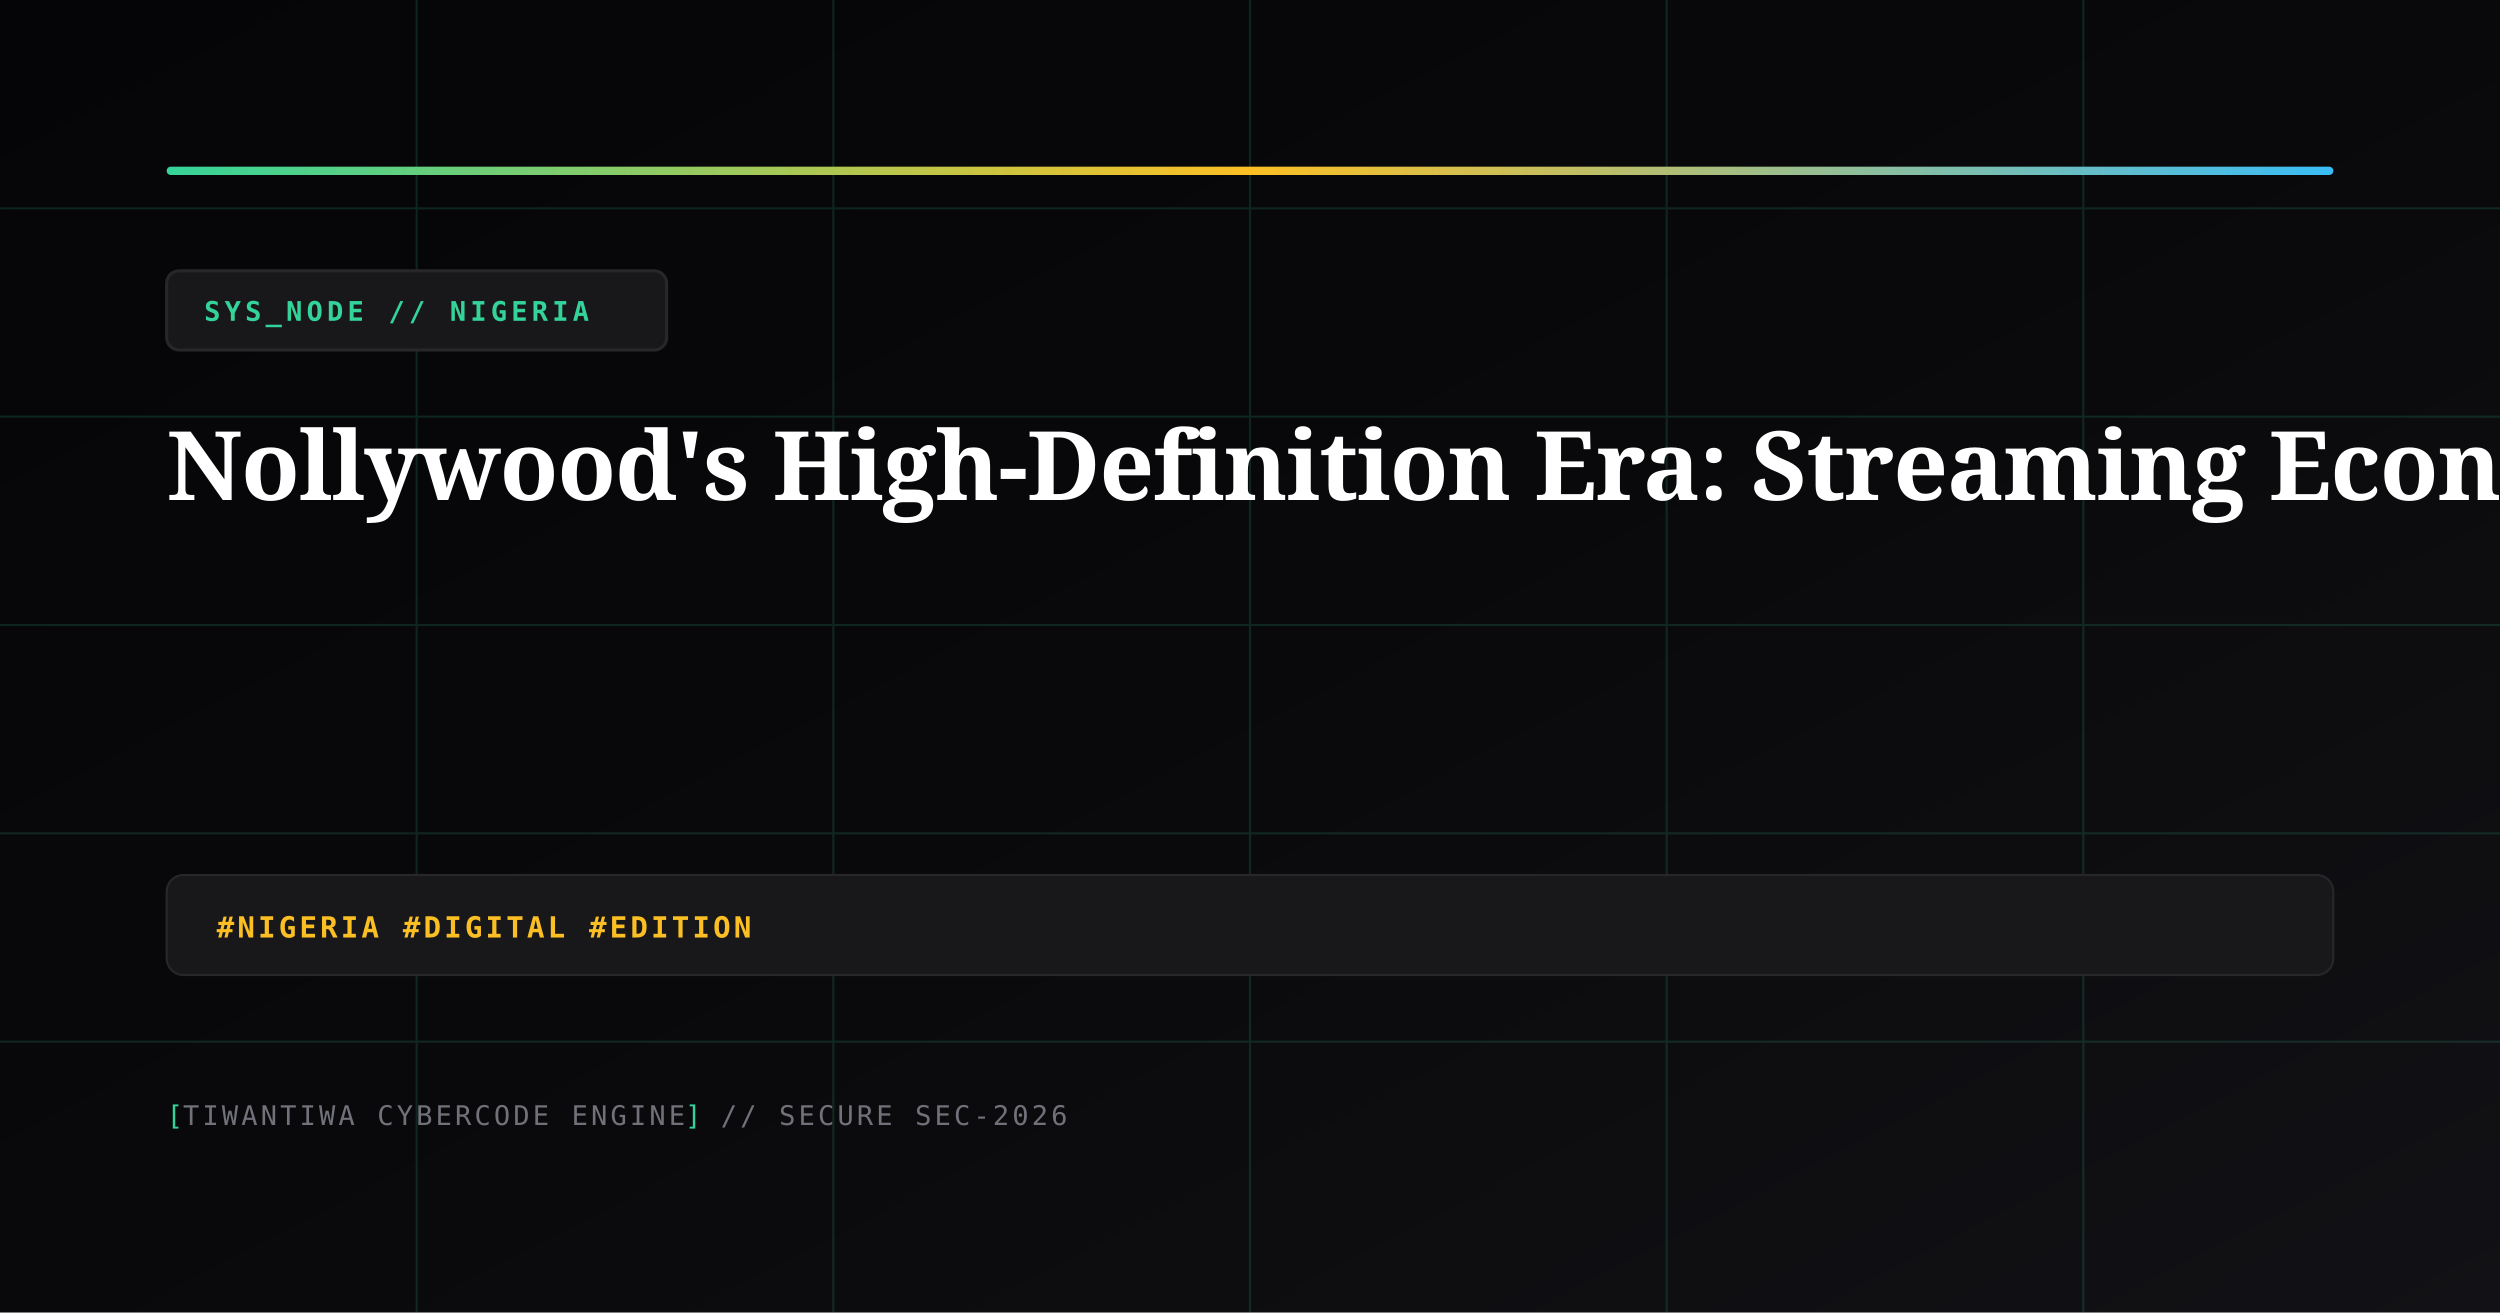
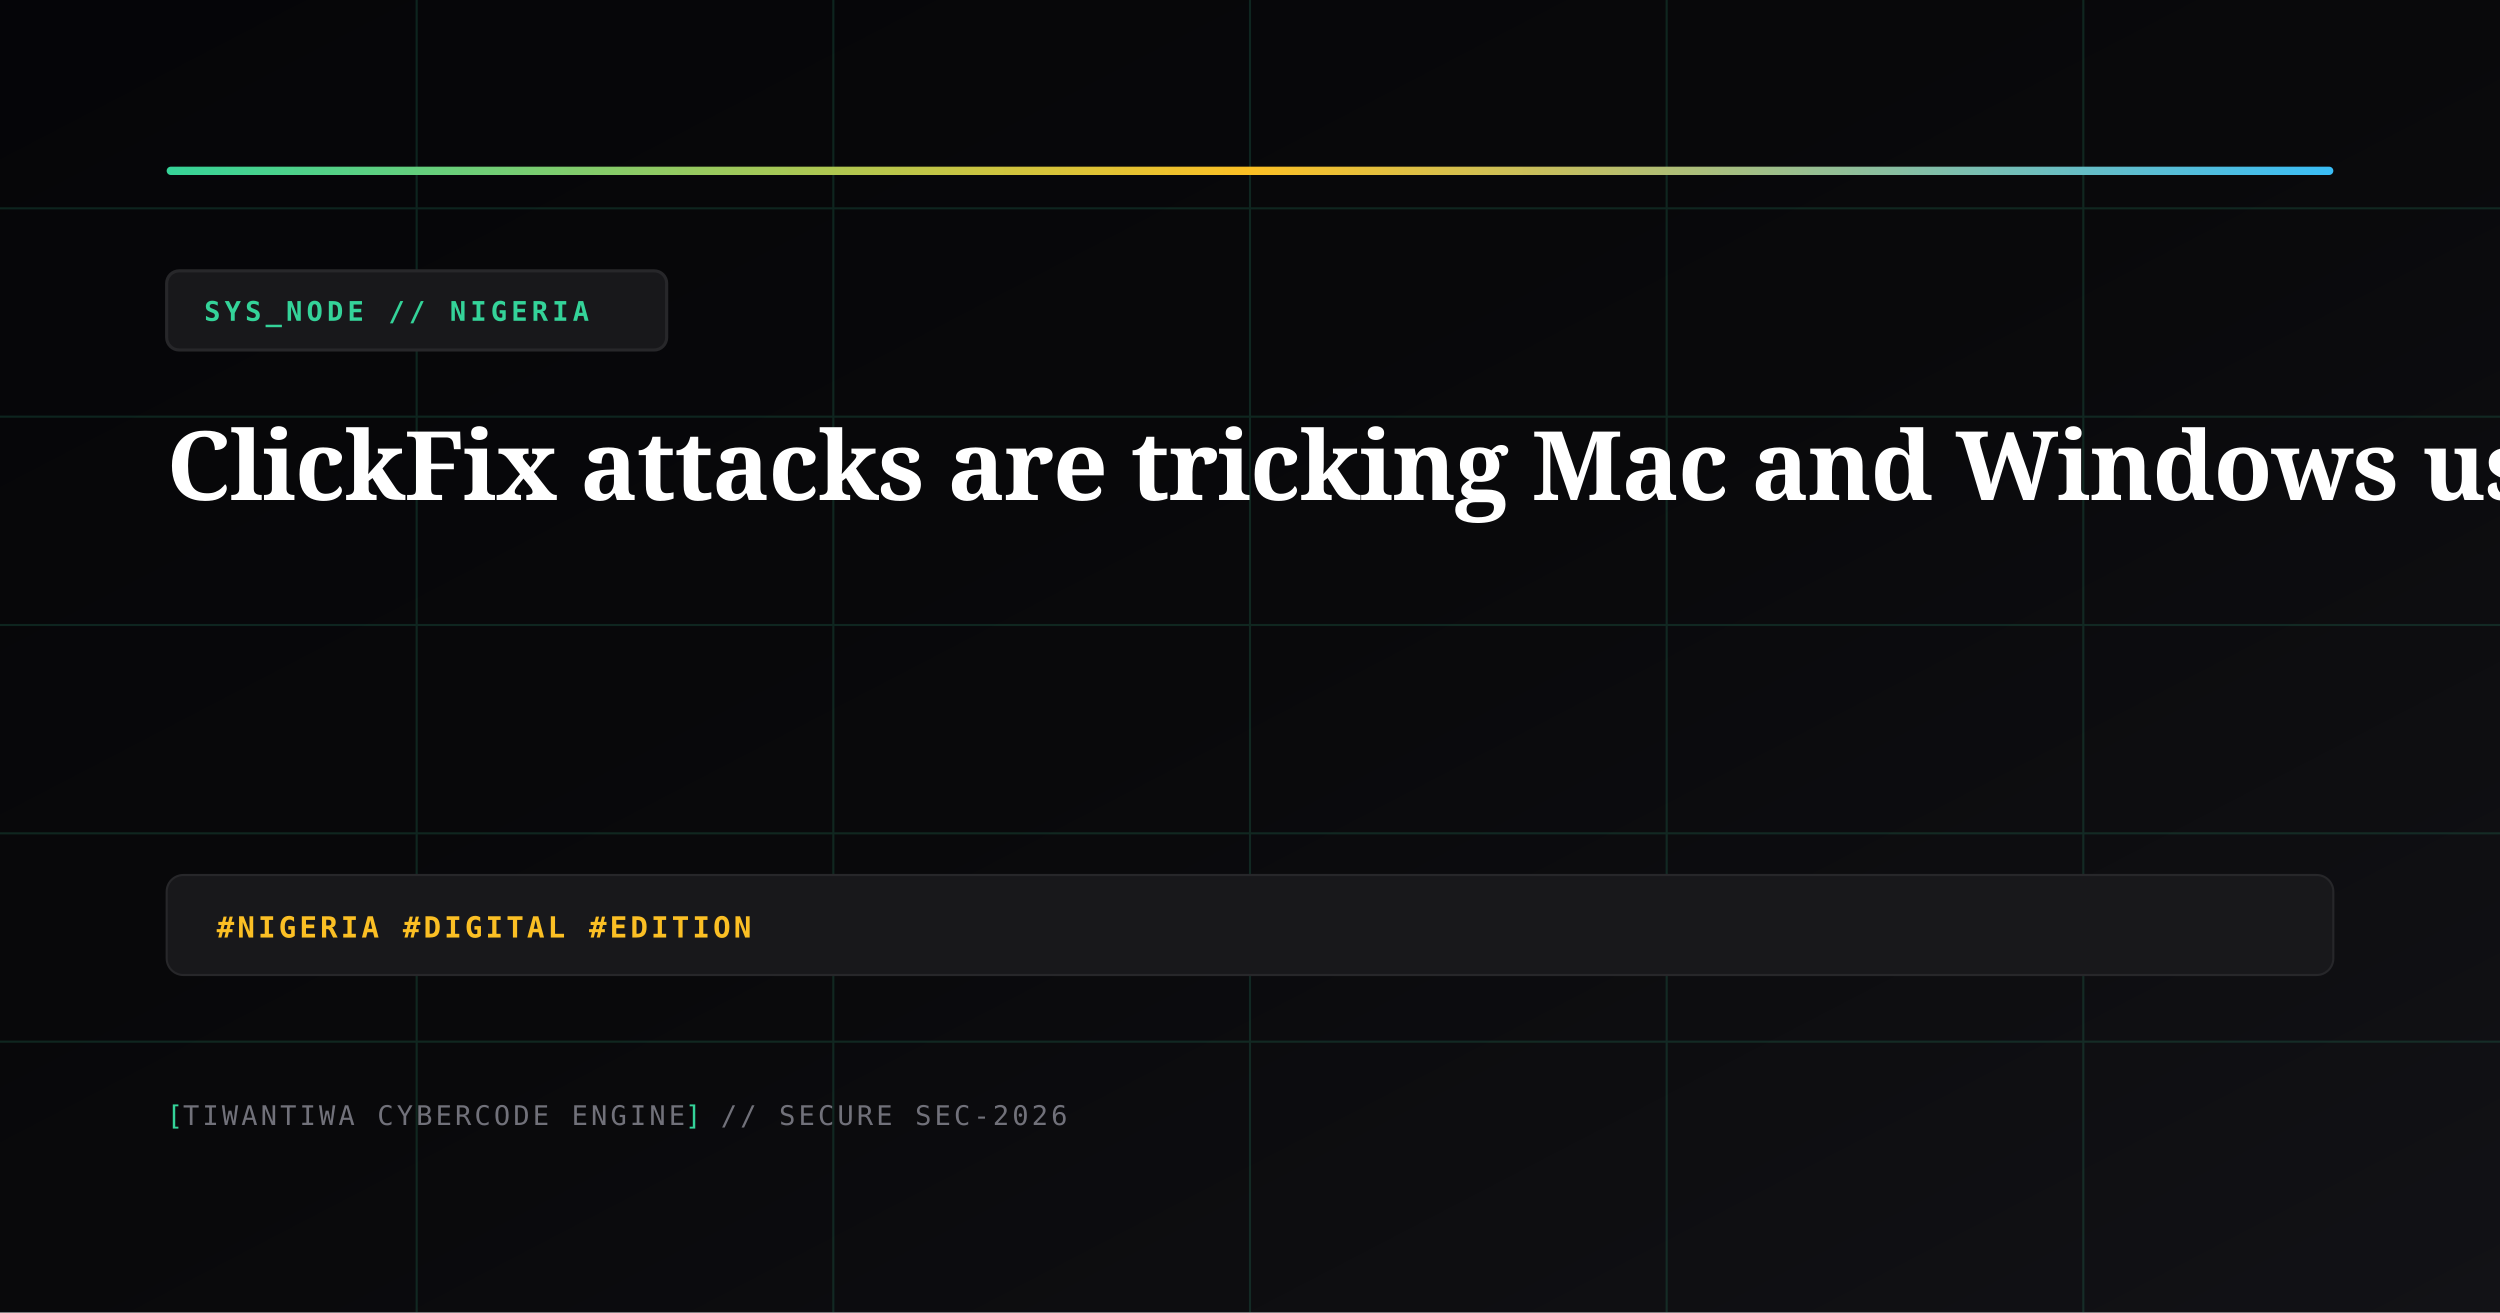
<svg xmlns="http://www.w3.org/2000/svg" viewBox="0 0 1200 630" width="1200" height="630">
  <defs>
    <linearGradient id="bg" x1="0%" y1="0%" x2="100%" y2="100%">
      <stop offset="0%" stop-color="#050508" />
      <stop offset="50%" stop-color="#09090b" />
      <stop offset="100%" stop-color="#121216" />
    </linearGradient>
    <linearGradient id="cyber-glow" x1="0%" y1="0%" x2="100%" y2="0%">
      <stop offset="0%" stop-color="#34d399" />
      <stop offset="50%" stop-color="#fbbf24" />
      <stop offset="100%" stop-color="#38bdf8" />
    </linearGradient>
  </defs>
  <rect width="1200" height="630" fill="url(#bg)" />
  <g opacity="0.15" stroke="#34d399" stroke-width="1">
    <path d="M 0 100 L 1200 100 M 0 200 L 1200 200 M 0 300 L 1200 300 M 0 400 L 1200 400 M 0 500 L 1200 500" />
    <path d="M 200 0 L 200 630 M 400 0 L 400 630 M 600 0 L 600 630 M 800 0 L 800 630 M 1000 0 L 1000 630" />
  </g>
  <rect x="80" y="80" width="1040" height="4" fill="url(#cyber-glow)" rx="2" />
  <g transform="translate(80, 130)">
    <rect x="0" y="0" width="240" height="38" rx="6" fill="#18181b" stroke="#27272a" stroke-width="1.5" />
    <text x="18" y="24" fill="#34d399" font-family="monospace" font-size="13" font-weight="bold" letter-spacing="2">SYS_NODE // NIGERIA</text>
  </g>
  <g transform="translate(80, 240)">
    <text x="0" y="0" fill="#ffffff" font-family="serif" font-size="46" font-weight="bold" width="1040" letter-spacing="-0.5">
-       <tspan x="0" dy="0">Nollywood's High-Definition Era: Streaming Economi...</tspan>
+       <tspan x="0" dy="0">ClickFix attacks are tricking Mac and Windows user...</tspan>
    </text>
  </g>
  <g transform="translate(80, 420)">
    <rect x="0" y="0" width="1040" height="48" rx="8" fill="#18181b" stroke="#27272a" stroke-width="1" />
    <text x="24" y="30" fill="#fbbf24" font-family="monospace" font-size="14" font-weight="bold" letter-spacing="1.5">
      #NIGERIA   #DIGITAL   #EDITION
    </text>
  </g>
  <g transform="translate(80, 540)">
    <text x="0" y="0" font-family="monospace" font-size="13" fill="#71717a" letter-spacing="1.5">
      <tspan fill="#34d399">[</tspan>TIWANTIWA CYBERCODE ENGINE<tspan fill="#34d399">]</tspan> // SECURE SEC-2026
    </text>
  </g>
</svg>
